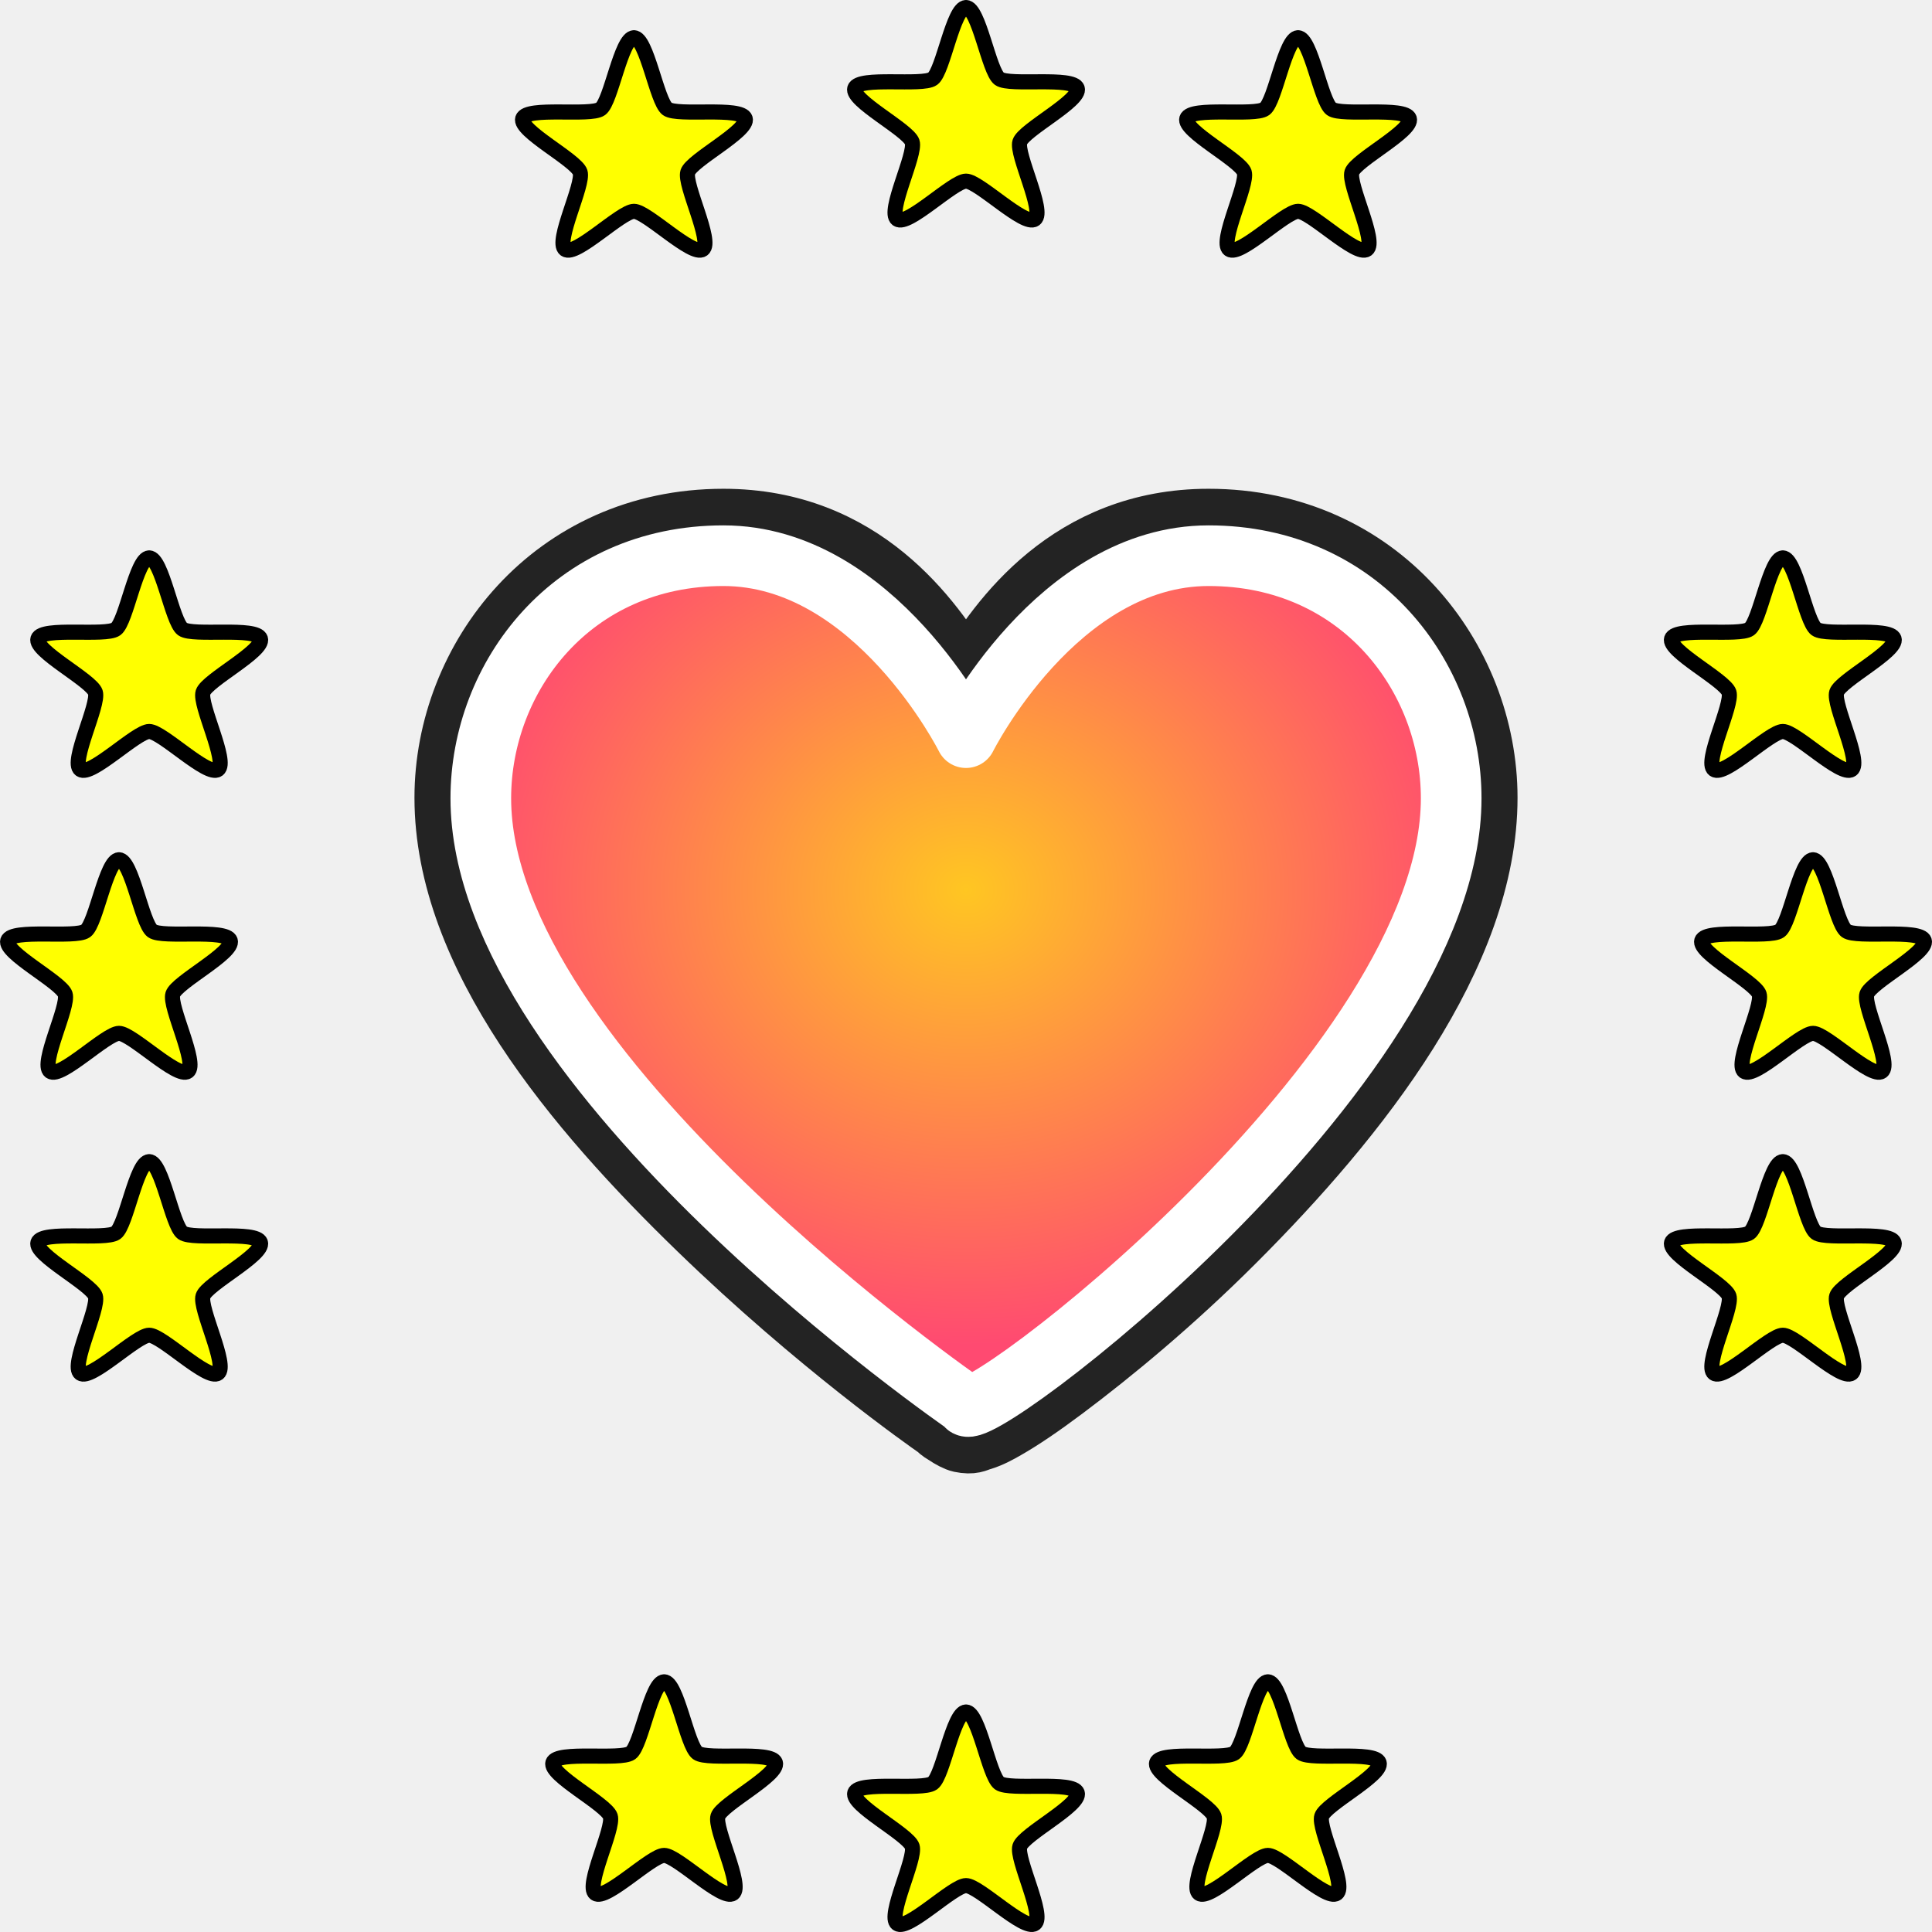
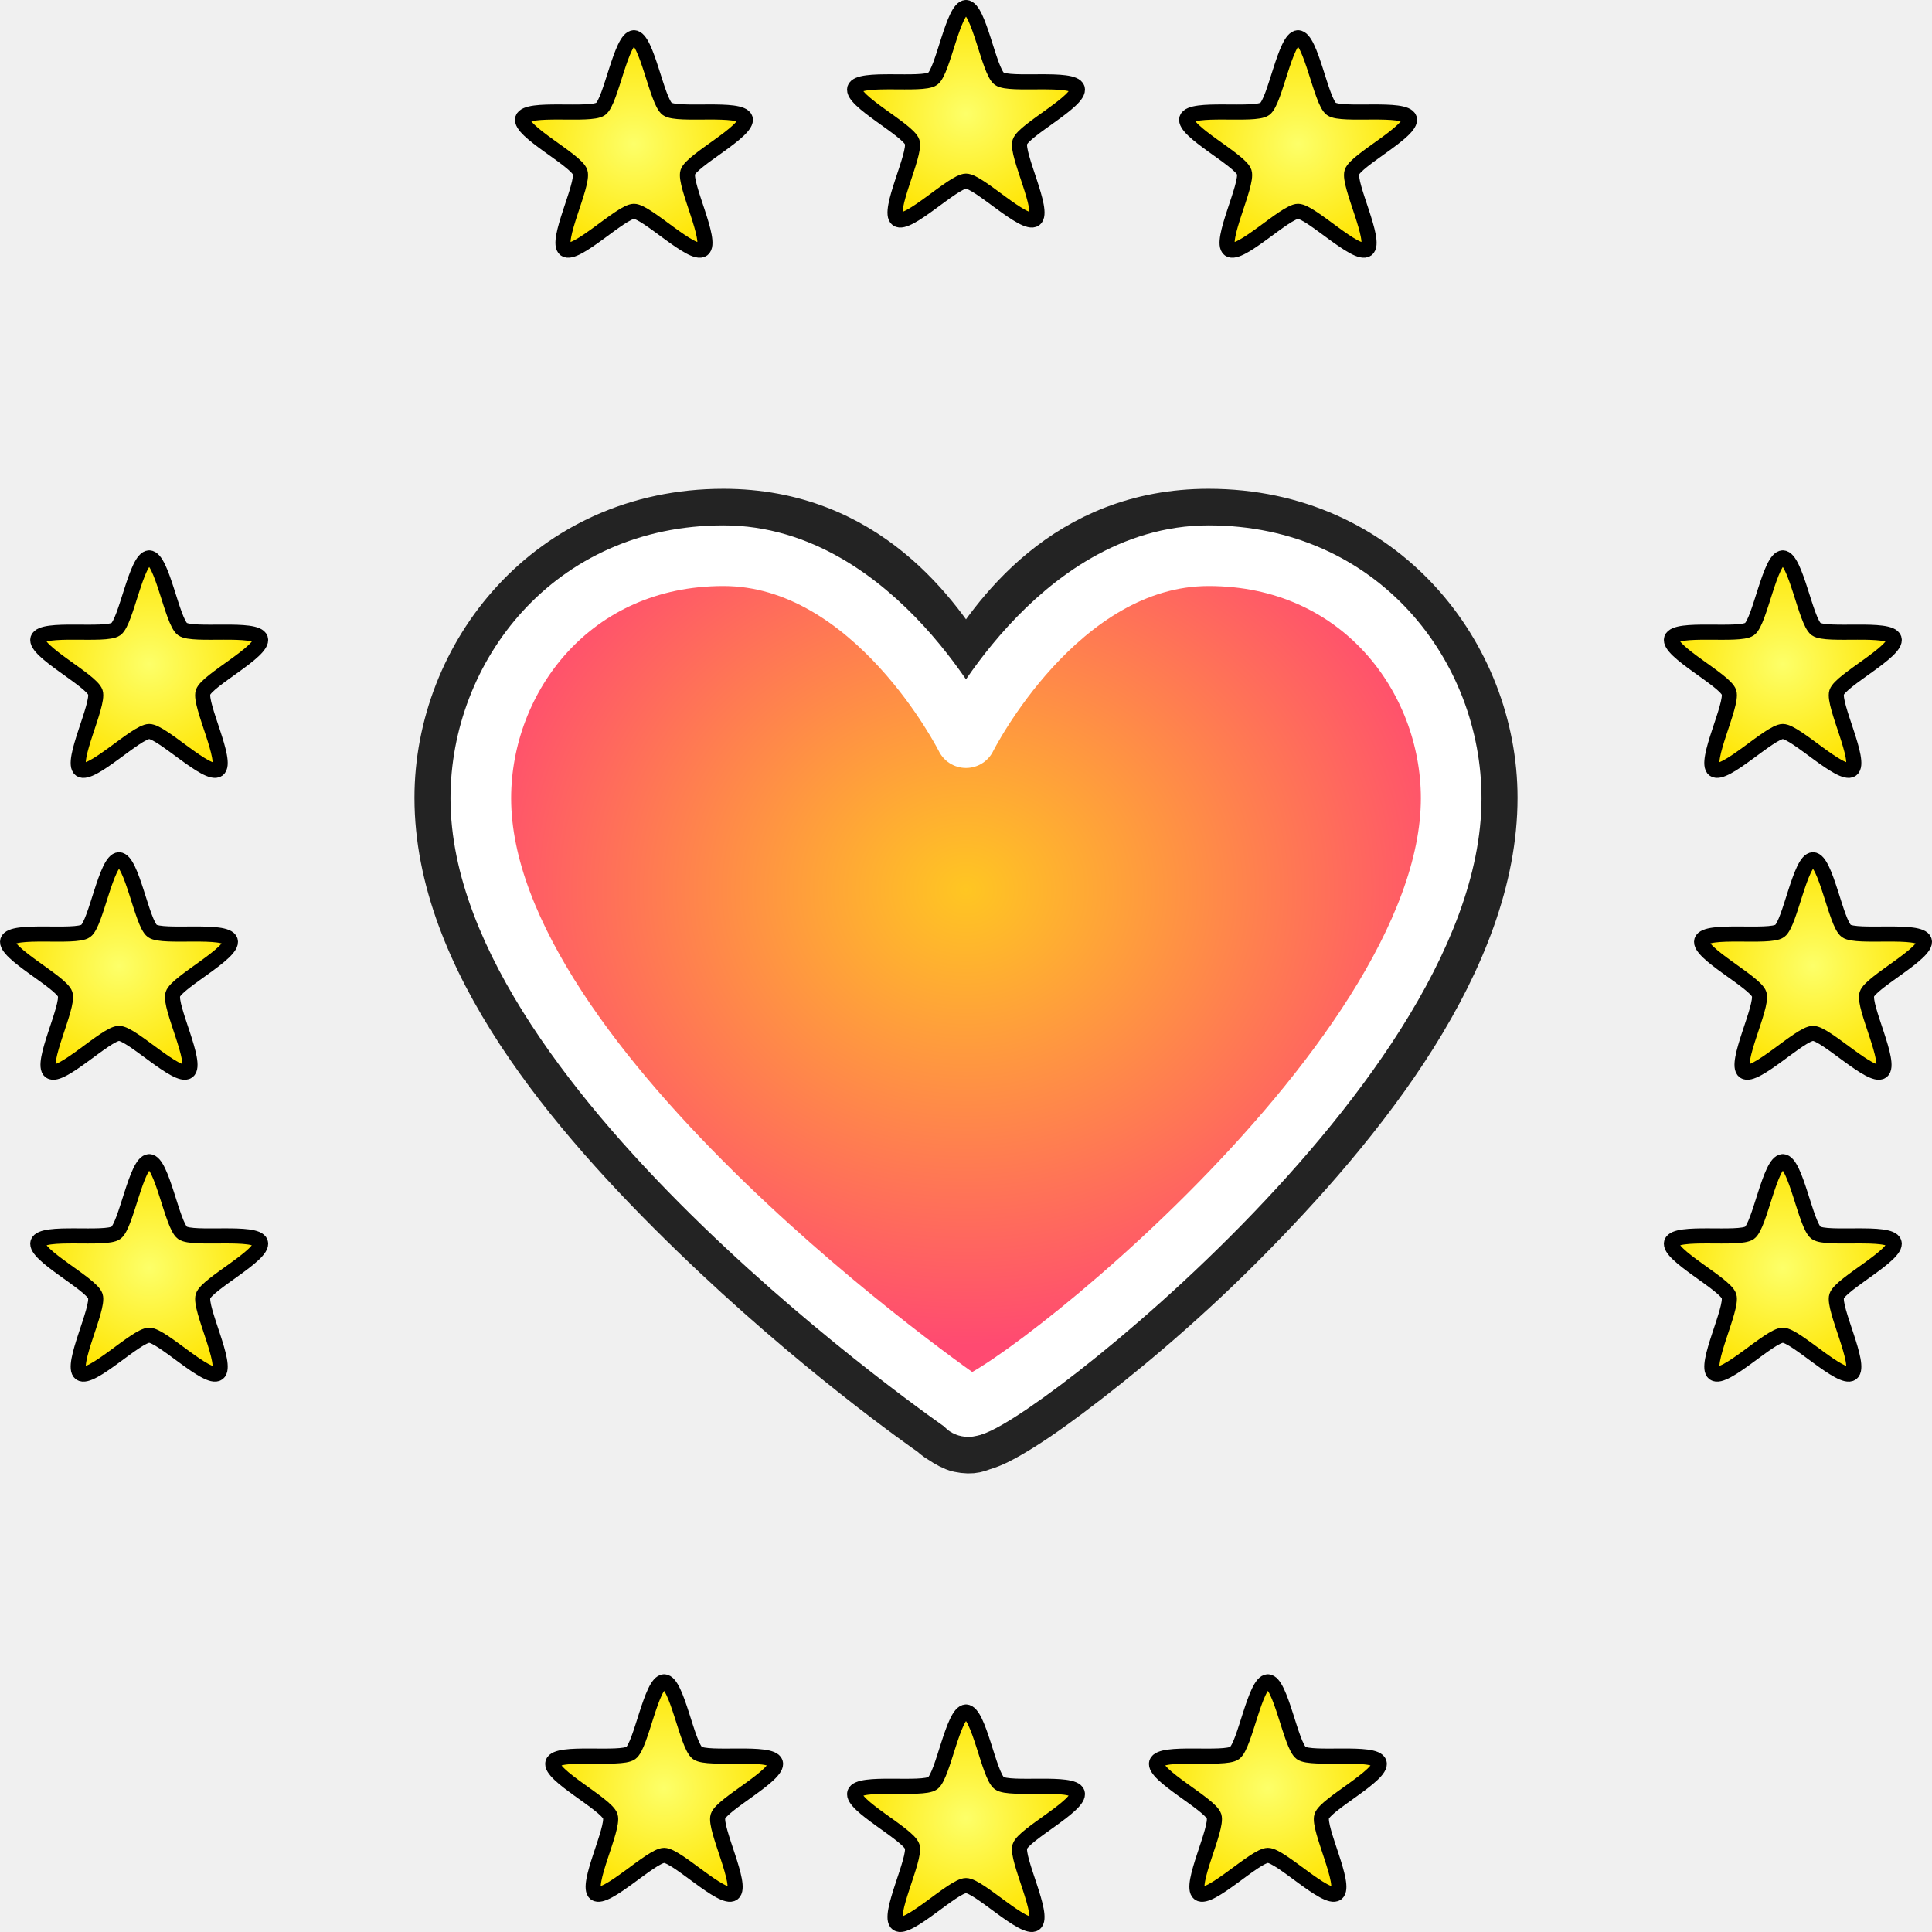
<svg xmlns="http://www.w3.org/2000/svg" xmlns:xlink="http://www.w3.org/1999/xlink" width="128" height="128" id="svg3635" version="1.1">
  <defs id="defs3637">
+     <linearGradient id="linearGradient3606">
+       <stop style="stop-color:#fdff69;stop-opacity:1;" offset="0" id="stop3608" />
+       <stop style="stop-color:#ffe400;stop-opacity:1;" offset="1" id="stop3610" />
+     </linearGradient>
    <linearGradient id="linearGradient4163">
      <stop style="stop-color:#ffc622;stop-opacity:1;" offset="0" id="stop4165" />
      <stop style="stop-color:#ff4a71;stop-opacity:1;" offset="1" id="stop4167" />
    </linearGradient>
-     <radialGradient xlink:href="#linearGradient4163" id="radialGradient4169" cx="9.5" cy="1042.165" fx="9.5" fy="1042.165" r="8.5" gradientTransform="matrix(1,0,0,0.883955,0,120.1339)" gradientUnits="userSpaceOnUse" />
    <radialGradient xlink:href="#linearGradient4163" id="radialGradient3608" gradientUnits="userSpaceOnUse" gradientTransform="matrix(1,0,0,0.883955,0,120.1339)" cx="9.5" cy="1042.165" fx="9.5" fy="1042.165" r="8.5" />
+     <radialGradient xlink:href="#linearGradient3606" id="radialGradient3612" cx="104" cy="-21.712" fx="104" fy="-21.712" r="7.884" gradientTransform="matrix(1,0,0,0.9561241,0,-0.9526455)" gradientUnits="userSpaceOnUse" />
  </defs>
  <g id="layer1" transform="translate(0,-924.3622)">
    <g id="g3604" transform="matrix(4.018114,0,0,4.018114,25.82792,-3200.977)">
      <path transform="translate(0,-0.00545272)" d="m 5.5,1035.25 c -2.82,0 -4.594,2.293 -4.594,4.594 0,2.606 2.146,5.147 4.188,7.125 1.941,1.881 3.752,3.152 3.938,3.281 0.038,0.046 0.08,0.063 0.125,0.094 0.081,0.055 0.184,0.111 0.25,0.125 0.205,0.043 0.269,-0.01 0.344,-0.031 0.15,-0.045 0.277,-0.114 0.406,-0.188 0.258,-0.147 0.581,-0.365 0.969,-0.656 0.776,-0.582 1.79,-1.415 2.812,-2.438 2.044,-2.044 4.156,-4.707 4.156,-7.312 0,-2.3 -1.773,-4.594 -4.594,-4.594 -2.303,0 -3.458,1.658 -4,2.562 -0.542,-0.905 -1.697,-2.562 -4,-2.562 z" id="path4161" style="fill:#ffffff;fill-opacity:1;fill-rule:nonzero;stroke:#232323;stroke-width:1;stroke-linecap:round;stroke-linejoin:round;stroke-miterlimit:4;stroke-opacity:1;stroke-dasharray:none" xlink:href="#path4159" />
      <path id="path4159" d="m 9.5,1049.848 c 0,0 -8,-5.5 -8,-10 0,-2 1.5,-4 4,-4 2.5,0 4,3 4,3 0,0 1.5,-3 4,-3 2.5,0 4,2 4,4 0,4.5 -8,10.5 -8,10 z" style="fill:url(#radialGradient3608);fill-opacity:1;fill-rule:nonzero;stroke:#ffffff;stroke-width:1;stroke-linecap:round;stroke-linejoin:round;stroke-miterlimit:4;stroke-opacity:1;stroke-dasharray:none" />
    </g>
-     <path style="fill:#ffff00;fill-opacity:1;fill-rule:nonzero;stroke:#000000;stroke-width:1;stroke-linecap:round;stroke-linejoin:round;stroke-miterlimit:4;stroke-opacity:1;stroke-dasharray:none" id="path3610" d="m 104,-28.75 c 0.848,0 1.519,4.217 2.205,4.715 0.686,0.498 4.904,-0.166 5.166,0.64 0.262,0.806 -3.542,2.748 -3.803,3.554 -0.262,0.806 1.674,4.613 0.988,5.111 -0.686,0.498 -3.708,-2.519 -4.555,-2.519 -0.848,0 -3.87,3.017 -4.555,2.519 -0.686,-0.498 1.25,-4.305 0.988,-5.111 -0.262,-0.806 -4.065,-2.748 -3.803,-3.554 0.262,-0.806 4.48,-0.141 5.166,-0.64 0.686,-0.498 1.357,-4.715 2.205,-4.715 z" transform="translate(-40,953.6122)" />
+     <path style="fill:url(#radialGradient3612);fill-opacity:1;fill-rule:nonzero;stroke:#000000;stroke-width:1;stroke-linecap:round;stroke-linejoin:round;stroke-miterlimit:4;stroke-opacity:1;stroke-dasharray:none" id="path3610" d="m 104,-28.75 c 0.848,0 1.519,4.217 2.205,4.715 0.686,0.498 4.904,-0.166 5.166,0.64 0.262,0.806 -3.542,2.748 -3.803,3.554 -0.262,0.806 1.674,4.613 0.988,5.111 -0.686,0.498 -3.708,-2.519 -4.555,-2.519 -0.848,0 -3.87,3.017 -4.555,2.519 -0.686,-0.498 1.25,-4.305 0.988,-5.111 -0.262,-0.806 -4.065,-2.748 -3.803,-3.554 0.262,-0.806 4.48,-0.141 5.166,-0.64 0.686,-0.498 1.357,-4.715 2.205,-4.715 z" transform="translate(-40,953.6122)" />
    <use x="0" y="0" xlink:href="#path3610" id="use3612" transform="translate(0,112.9246)" width="128" height="128" />
    <use x="0" y="0" xlink:href="#path3610" id="use3614" transform="translate(-56.11639,56.46229)" width="128" height="128" />
    <use x="0" y="0" xlink:href="#path3610" id="use3616" transform="translate(56.11639,56.46229)" width="128" height="128" />
    <use x="0" y="0" xlink:href="#path3610" id="use3618" transform="translate(-22,2)" width="128" height="128" />
    <use x="0" y="0" xlink:href="#path3610" id="use3620" transform="translate(22,2)" width="128" height="128" />
    <use x="0" y="0" xlink:href="#path3610" id="use3624" transform="translate(-54.11639,36.46229)" width="128" height="128" />
    <use x="0" y="0" xlink:href="#path3610" id="use3626" transform="translate(-54.11639,76.46229)" width="128" height="128" />
    <use x="0" y="0" xlink:href="#path3610" id="use3628" transform="translate(54.11639,36.46229)" width="128" height="128" />
    <use x="0" y="0" xlink:href="#path3610" id="use3630" transform="translate(54.11639,76.46229)" width="128" height="128" />
    <use x="0" y="0" xlink:href="#path3610" id="use3632" transform="translate(-20,110.9246)" width="128" height="128" />
    <use x="0" y="0" xlink:href="#path3610" id="use3634" transform="translate(20,110.9246)" width="128" height="128" />
  </g>
</svg>
